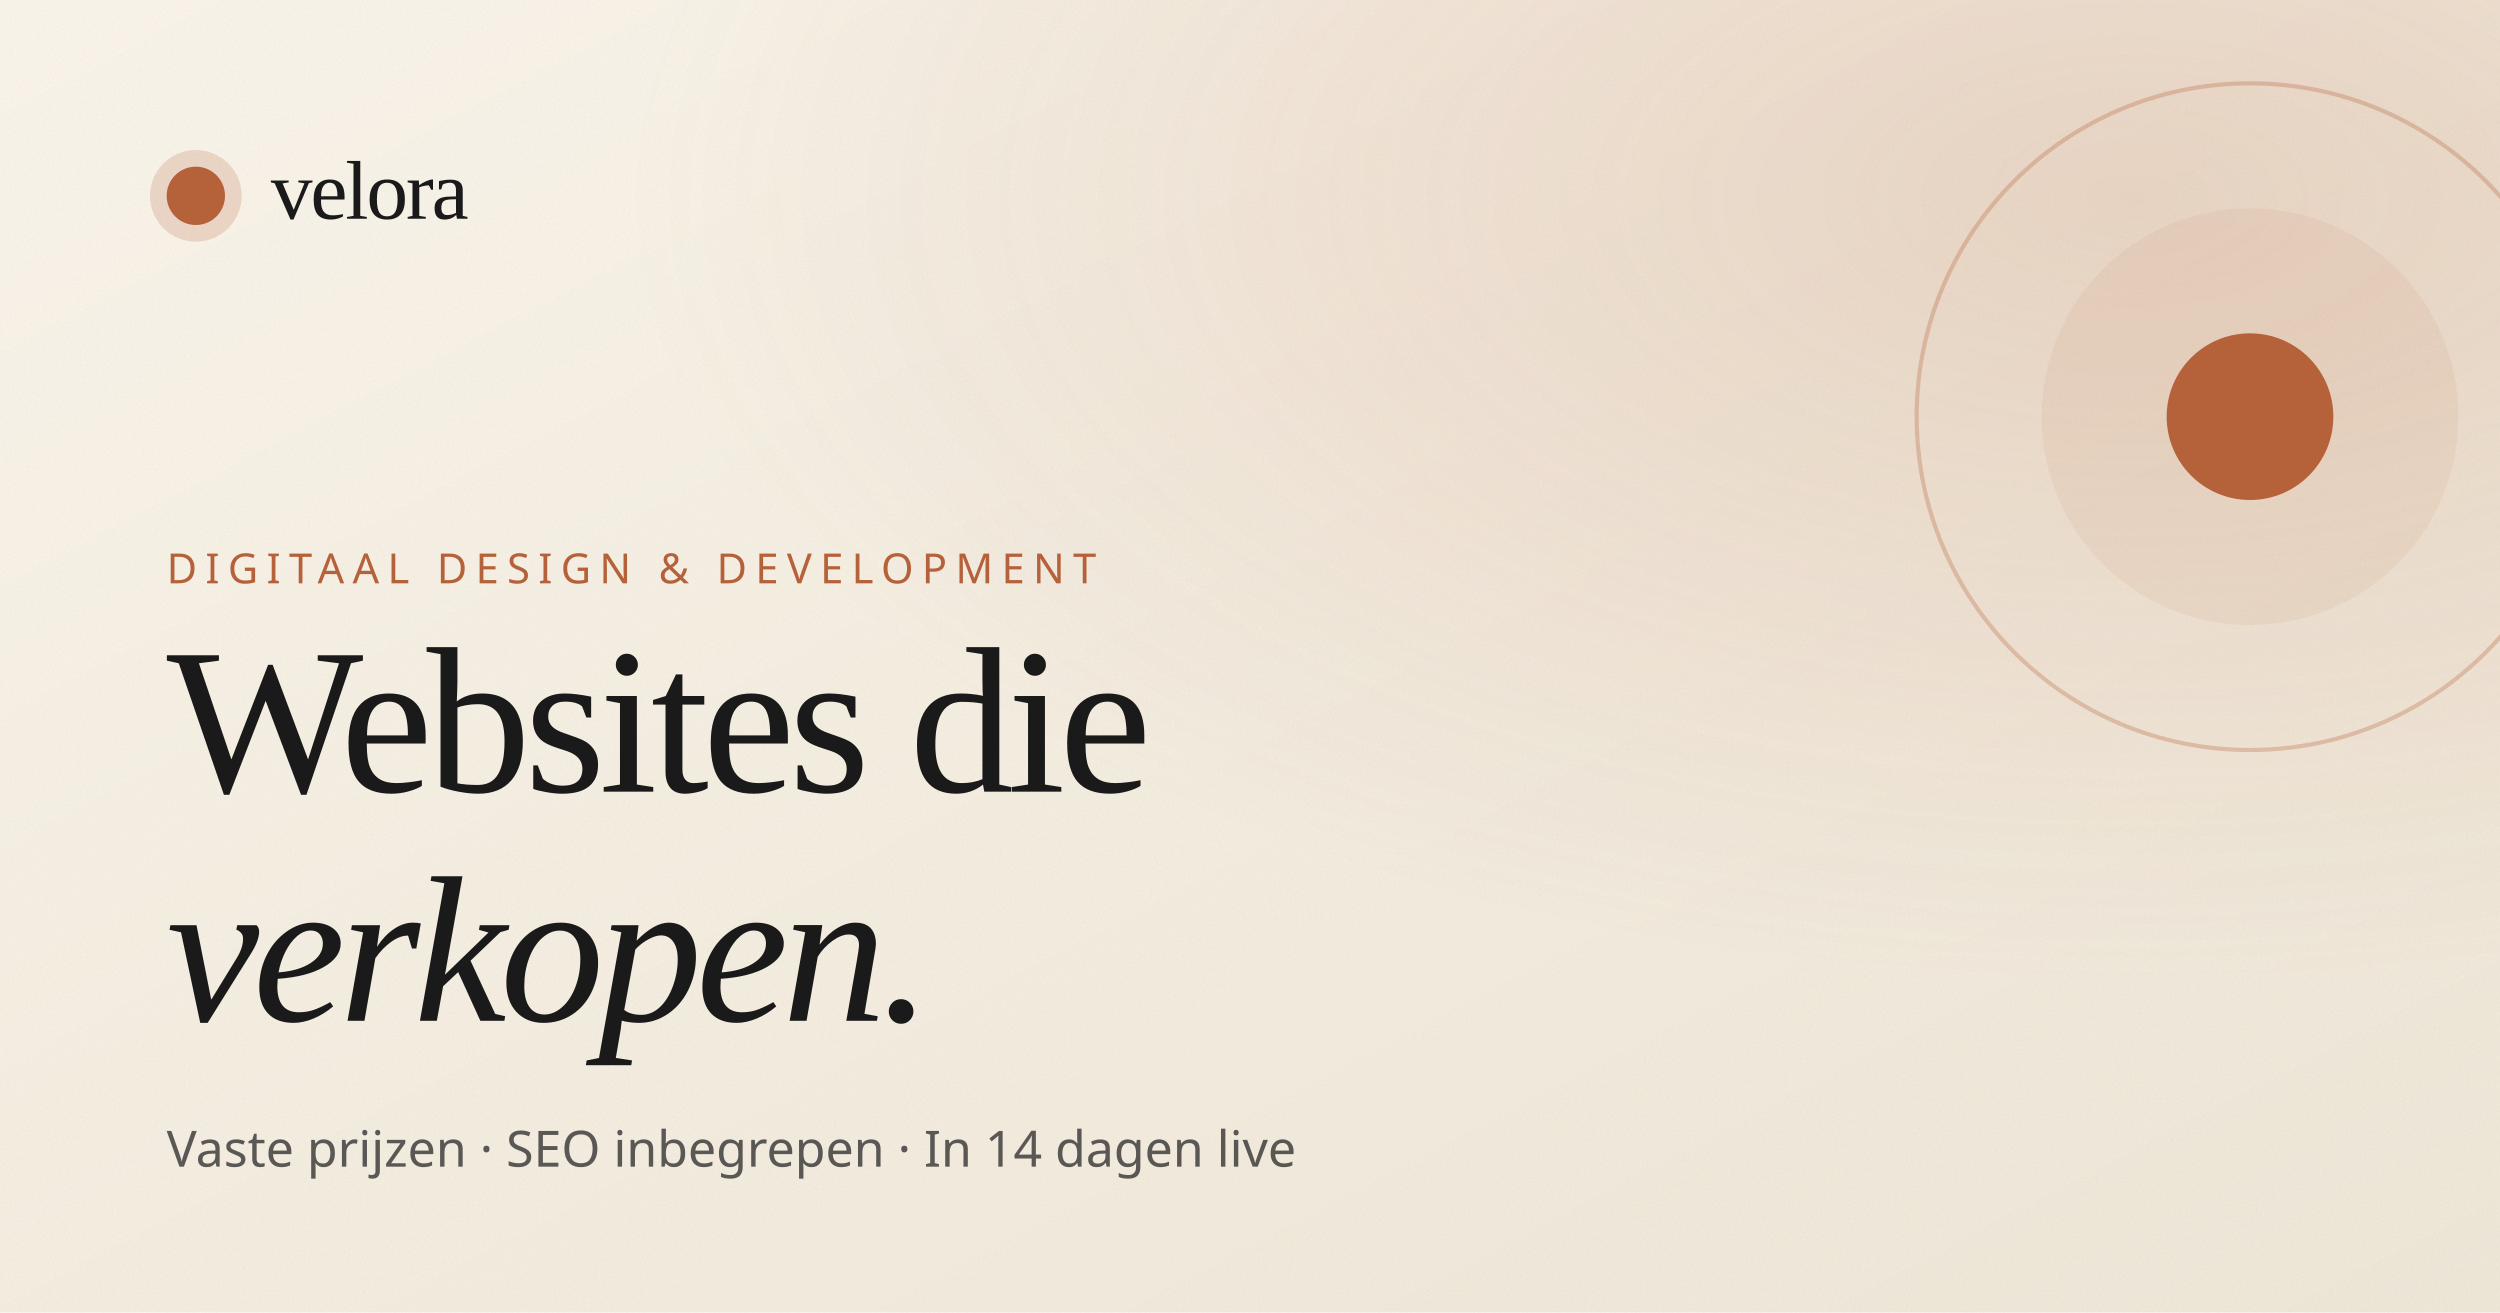
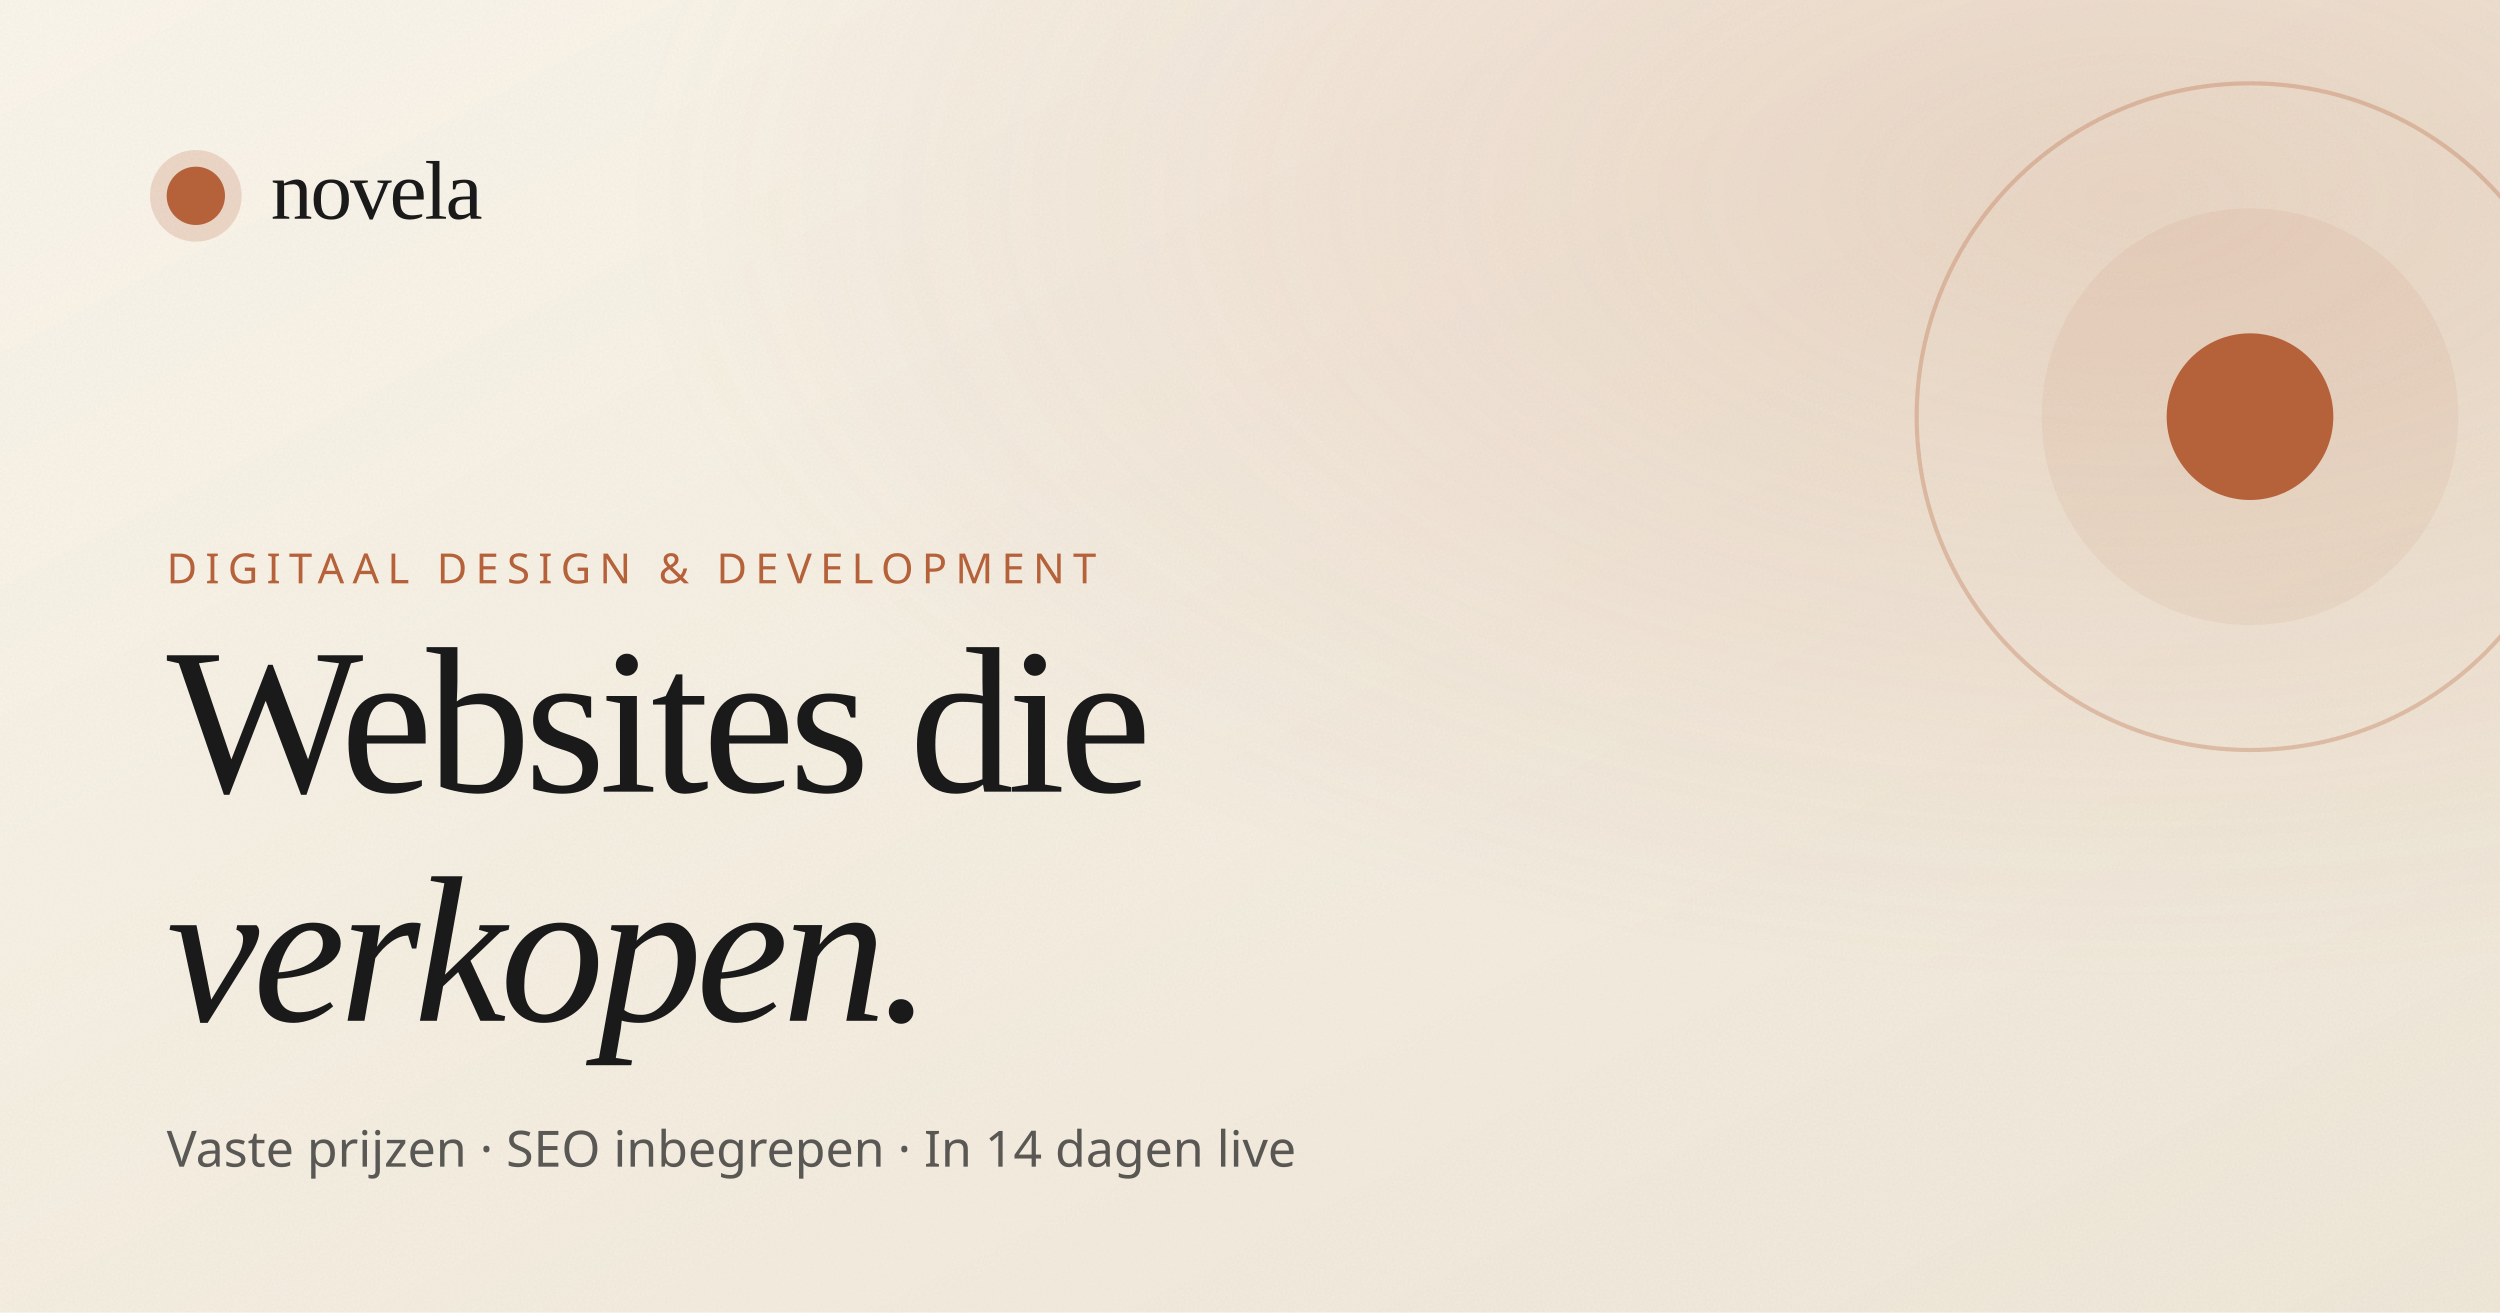
<svg xmlns="http://www.w3.org/2000/svg" viewBox="0 0 1200 630" width="1200" height="630">
  <defs>
    <linearGradient id="bg" x1="0" y1="0" x2="1" y2="1">
      <stop offset="0%" stop-color="#fbf6ec" />
      <stop offset="100%" stop-color="#f0e8d8" />
    </linearGradient>
    <radialGradient id="glow" cx="0.85" cy="0.15" r="0.6">
      <stop offset="0%" stop-color="#b5613a" stop-opacity="0.18" />
      <stop offset="100%" stop-color="#b5613a" stop-opacity="0" />
    </radialGradient>
    <filter id="grain">
      <feTurbulence type="fractalNoise" baseFrequency="0.9" numOctaves="2" stitchTiles="stitch" />
      <feColorMatrix values="0 0 0 0 0  0 0 0 0 0  0 0 0 0 0  0 0 0 0.03 0" />
    </filter>
  </defs>
  <rect width="1200" height="630" fill="url(#bg)" />
  <rect width="1200" height="630" fill="url(#glow)" />
  <rect width="1200" height="630" filter="url(#grain)" />
  <g transform="translate(80, 80)">
    <circle cx="14" cy="14" r="14" fill="#b5613a" />
    <circle cx="14" cy="14" r="22" fill="#b5613a" opacity="0.2" />
  </g>
-   <text x="130" y="105" font-family="'Fraunces', 'Times New Roman', serif" font-size="40" font-weight="500" fill="#1a1a1a" letter-spacing="-1">velora</text>
+   <text x="130" y="105" font-family="'Fraunces', 'Times New Roman', serif" font-size="40" font-weight="500" fill="#1a1a1a" letter-spacing="-1">novela</text>
  <text x="80" y="280" font-family="'Inter Tight', sans-serif" font-size="20" font-weight="500" fill="#b5613a" letter-spacing="4">DIGITAAL DESIGN &amp; DEVELOPMENT</text>
  <text x="80" y="380" font-family="'Fraunces', 'Times New Roman', serif" font-size="100" font-weight="500" fill="#1a1a1a" letter-spacing="-3">Websites die</text>
  <text x="80" y="490" font-family="'Fraunces', 'Times New Roman', serif" font-size="100" font-weight="500" fill="#1a1a1a" letter-spacing="-3" font-style="italic">verkopen.</text>
  <text x="80" y="560" font-family="'Inter Tight', sans-serif" font-size="24" fill="#1a1a1a" opacity="0.7">Vaste prijzen · SEO inbegrepen · In 14 dagen live</text>
  <circle cx="1080" cy="200" r="160" fill="none" stroke="#b5613a" stroke-width="2" opacity="0.3" />
  <circle cx="1080" cy="200" r="100" fill="#b5613a" opacity="0.08" />
  <circle cx="1080" cy="200" r="40" fill="#b5613a" />
</svg>
